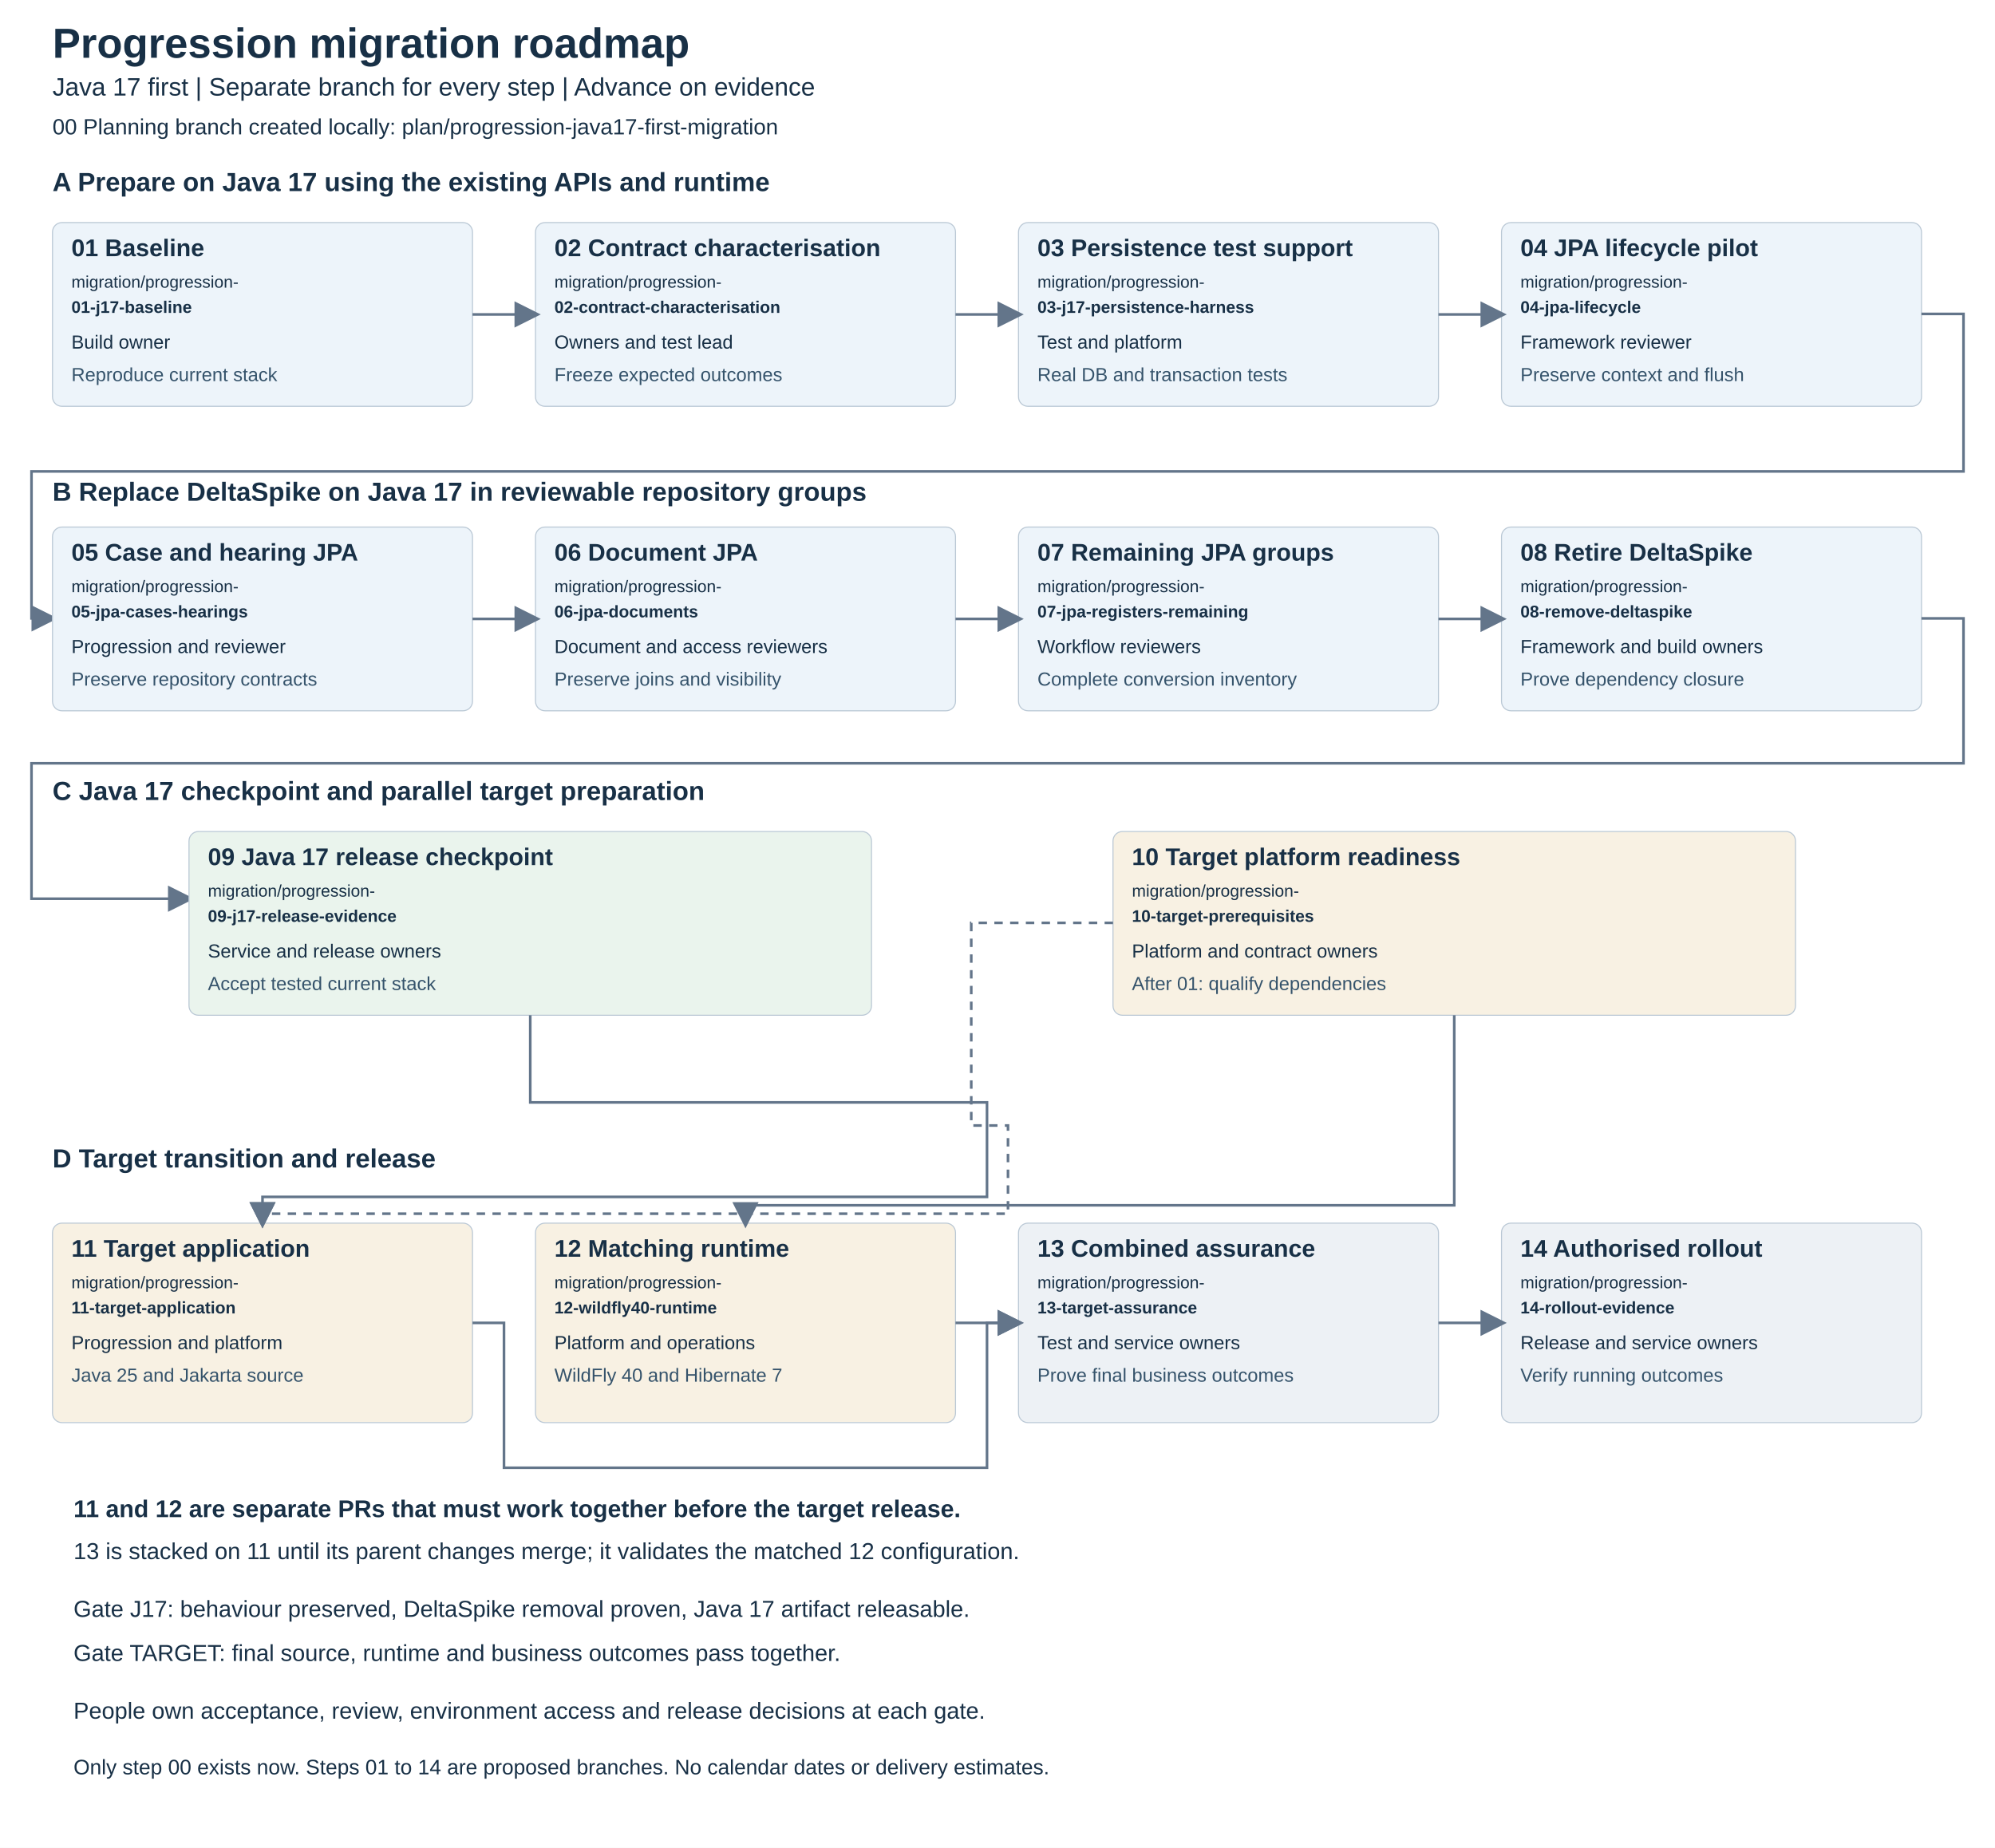
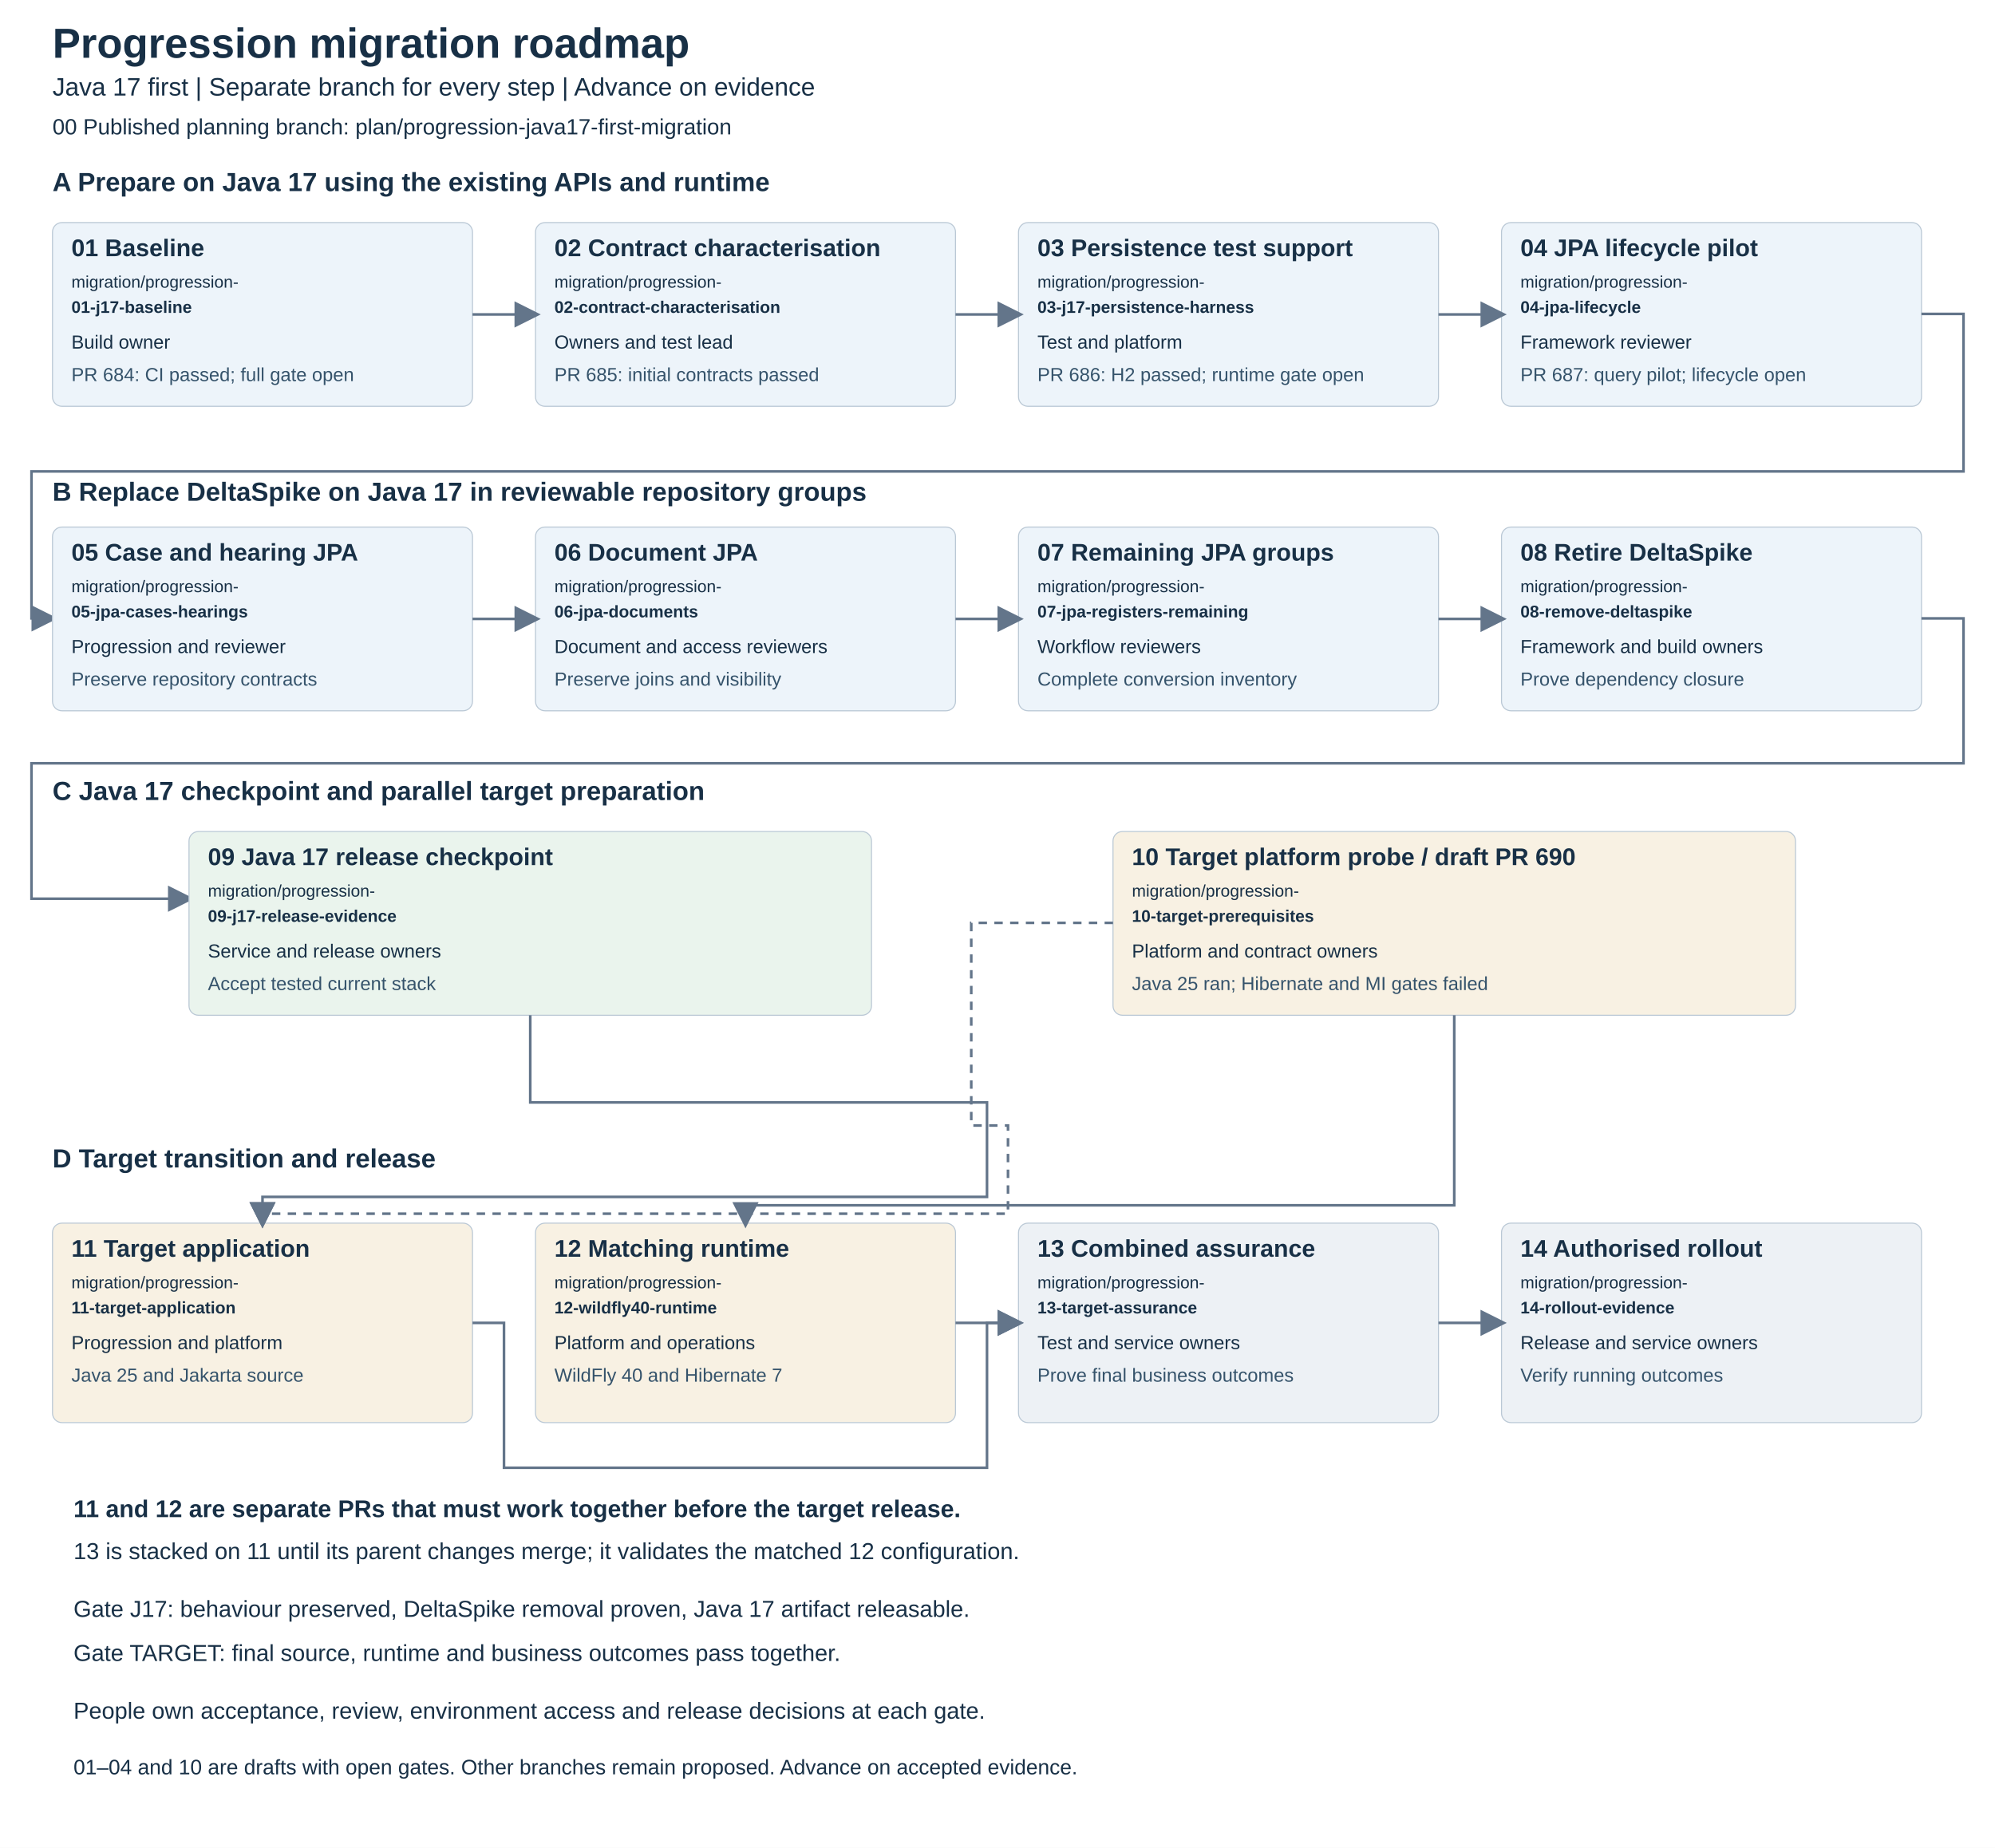
<svg xmlns="http://www.w3.org/2000/svg" width="1900" height="1760" viewBox="0 0 1900 1760" role="img" aria-labelledby="title desc">
  <defs>
    <marker id="arrow" markerWidth="10" markerHeight="10" refX="8" refY="5" orient="auto">
      <path d="M0 0L10 5L0 10Z" fill="#63758a" />
    </marker>
  </defs>
  <rect width="1900" height="1760" fill="#ffffff" />
  <text x="50" y="55" font-family="Arial,sans-serif" font-size="40" font-weight="700" fill="#183046">Progression migration roadmap</text>
  <text x="50" y="91" font-family="Arial,sans-serif" font-size="24" font-weight="400" fill="#183046">Java 17 first   |   Separate branch for every step   |   Advance on evidence</text>
-   <text x="50" y="128" font-family="Arial,sans-serif" font-size="21" font-weight="400" fill="#183046">00  Planning branch created locally: plan/progression-java17-first-migration</text>
+   <text x="50" y="128" font-family="Arial,sans-serif" font-size="21" font-weight="400" fill="#183046">00  Published planning branch: plan/progression-java17-first-migration</text>
  <text x="50" y="182" font-family="Arial,sans-serif" font-size="25" font-weight="700" fill="#183046">A  Prepare on Java 17 using the existing APIs and runtime</text>
  <rect x="50" y="212" width="400" height="175" rx="9" fill="#edf4fa" stroke="#bac8d5" />
  <text x="68" y="244" font-family="Arial,sans-serif" font-size="23" font-weight="700" fill="#183046">01  Baseline</text>
  <text x="68" y="274" font-family="Arial,sans-serif" font-size="16" font-weight="400" fill="#183046">migration/progression-</text>
  <text x="68" y="298" font-family="Arial,sans-serif" font-size="16" font-weight="700" fill="#183046">01-j17-baseline</text>
  <text x="68" y="332" font-family="Arial,sans-serif" font-size="18" font-weight="400" fill="#183046">Build owner</text>
-   <text x="68" y="363" font-family="Arial,sans-serif" font-size="18" font-weight="400" fill="#35536b">Reproduce current stack</text>
+   <text x="68" y="363" font-family="Arial,sans-serif" font-size="18" font-weight="400" fill="#35536b">PR 684: CI passed; full gate open</text>
  <rect x="510" y="212" width="400" height="175" rx="9" fill="#edf4fa" stroke="#bac8d5" />
  <text x="528" y="244" font-family="Arial,sans-serif" font-size="23" font-weight="700" fill="#183046">02  Contract characterisation</text>
  <text x="528" y="274" font-family="Arial,sans-serif" font-size="16" font-weight="400" fill="#183046">migration/progression-</text>
  <text x="528" y="298" font-family="Arial,sans-serif" font-size="16" font-weight="700" fill="#183046">02-contract-characterisation</text>
  <text x="528" y="332" font-family="Arial,sans-serif" font-size="18" font-weight="400" fill="#183046">Owners and test lead</text>
-   <text x="528" y="363" font-family="Arial,sans-serif" font-size="18" font-weight="400" fill="#35536b">Freeze expected outcomes</text>
+   <text x="528" y="363" font-family="Arial,sans-serif" font-size="18" font-weight="400" fill="#35536b">PR 685: initial contracts passed</text>
  <rect x="970" y="212" width="400" height="175" rx="9" fill="#edf4fa" stroke="#bac8d5" />
  <text x="988" y="244" font-family="Arial,sans-serif" font-size="23" font-weight="700" fill="#183046">03  Persistence test support</text>
  <text x="988" y="274" font-family="Arial,sans-serif" font-size="16" font-weight="400" fill="#183046">migration/progression-</text>
  <text x="988" y="298" font-family="Arial,sans-serif" font-size="16" font-weight="700" fill="#183046">03-j17-persistence-harness</text>
  <text x="988" y="332" font-family="Arial,sans-serif" font-size="18" font-weight="400" fill="#183046">Test and platform</text>
-   <text x="988" y="363" font-family="Arial,sans-serif" font-size="18" font-weight="400" fill="#35536b">Real DB and transaction tests</text>
+   <text x="988" y="363" font-family="Arial,sans-serif" font-size="18" font-weight="400" fill="#35536b">PR 686: H2 passed; runtime gate open</text>
  <rect x="1430" y="212" width="400" height="175" rx="9" fill="#edf4fa" stroke="#bac8d5" />
  <text x="1448" y="244" font-family="Arial,sans-serif" font-size="23" font-weight="700" fill="#183046">04  JPA lifecycle pilot</text>
  <text x="1448" y="274" font-family="Arial,sans-serif" font-size="16" font-weight="400" fill="#183046">migration/progression-</text>
  <text x="1448" y="298" font-family="Arial,sans-serif" font-size="16" font-weight="700" fill="#183046">04-jpa-lifecycle</text>
  <text x="1448" y="332" font-family="Arial,sans-serif" font-size="18" font-weight="400" fill="#183046">Framework reviewer</text>
-   <text x="1448" y="363" font-family="Arial,sans-serif" font-size="18" font-weight="400" fill="#35536b">Preserve context and flush</text>
+   <text x="1448" y="363" font-family="Arial,sans-serif" font-size="18" font-weight="400" fill="#35536b">PR 687: query pilot; lifecycle open</text>
  <path d="M450,299.5 L510,299.5" fill="none" stroke="#63758a" stroke-width="2.5" marker-end="url(#arrow)" />
  <path d="M910,299.5 L970,299.5" fill="none" stroke="#63758a" stroke-width="2.5" marker-end="url(#arrow)" />
  <path d="M1370,299.5 L1430,299.5" fill="none" stroke="#63758a" stroke-width="2.5" marker-end="url(#arrow)" />
  <path d="M1830,299 L1870,299 L1870,449 L30,449 L30,589 L50,589" fill="none" stroke="#63758a" stroke-width="2.5" marker-end="url(#arrow)" />
  <text x="50" y="477" font-family="Arial,sans-serif" font-size="25" font-weight="700" fill="#183046">B  Replace DeltaSpike on Java 17 in reviewable repository groups</text>
  <rect x="50" y="502" width="400" height="175" rx="9" fill="#edf4fa" stroke="#bac8d5" />
  <text x="68" y="534" font-family="Arial,sans-serif" font-size="23" font-weight="700" fill="#183046">05  Case and hearing JPA</text>
  <text x="68" y="564" font-family="Arial,sans-serif" font-size="16" font-weight="400" fill="#183046">migration/progression-</text>
  <text x="68" y="588" font-family="Arial,sans-serif" font-size="16" font-weight="700" fill="#183046">05-jpa-cases-hearings</text>
  <text x="68" y="622" font-family="Arial,sans-serif" font-size="18" font-weight="400" fill="#183046">Progression and reviewer</text>
  <text x="68" y="653" font-family="Arial,sans-serif" font-size="18" font-weight="400" fill="#35536b">Preserve repository contracts</text>
  <rect x="510" y="502" width="400" height="175" rx="9" fill="#edf4fa" stroke="#bac8d5" />
  <text x="528" y="534" font-family="Arial,sans-serif" font-size="23" font-weight="700" fill="#183046">06  Document JPA</text>
  <text x="528" y="564" font-family="Arial,sans-serif" font-size="16" font-weight="400" fill="#183046">migration/progression-</text>
  <text x="528" y="588" font-family="Arial,sans-serif" font-size="16" font-weight="700" fill="#183046">06-jpa-documents</text>
  <text x="528" y="622" font-family="Arial,sans-serif" font-size="18" font-weight="400" fill="#183046">Document and access reviewers</text>
  <text x="528" y="653" font-family="Arial,sans-serif" font-size="18" font-weight="400" fill="#35536b">Preserve joins and visibility</text>
  <rect x="970" y="502" width="400" height="175" rx="9" fill="#edf4fa" stroke="#bac8d5" />
  <text x="988" y="534" font-family="Arial,sans-serif" font-size="23" font-weight="700" fill="#183046">07  Remaining JPA groups</text>
  <text x="988" y="564" font-family="Arial,sans-serif" font-size="16" font-weight="400" fill="#183046">migration/progression-</text>
  <text x="988" y="588" font-family="Arial,sans-serif" font-size="16" font-weight="700" fill="#183046">07-jpa-registers-remaining</text>
  <text x="988" y="622" font-family="Arial,sans-serif" font-size="18" font-weight="400" fill="#183046">Workflow reviewers</text>
  <text x="988" y="653" font-family="Arial,sans-serif" font-size="18" font-weight="400" fill="#35536b">Complete conversion inventory</text>
  <rect x="1430" y="502" width="400" height="175" rx="9" fill="#edf4fa" stroke="#bac8d5" />
  <text x="1448" y="534" font-family="Arial,sans-serif" font-size="23" font-weight="700" fill="#183046">08  Retire DeltaSpike</text>
  <text x="1448" y="564" font-family="Arial,sans-serif" font-size="16" font-weight="400" fill="#183046">migration/progression-</text>
  <text x="1448" y="588" font-family="Arial,sans-serif" font-size="16" font-weight="700" fill="#183046">08-remove-deltaspike</text>
  <text x="1448" y="622" font-family="Arial,sans-serif" font-size="18" font-weight="400" fill="#183046">Framework and build owners</text>
  <text x="1448" y="653" font-family="Arial,sans-serif" font-size="18" font-weight="400" fill="#35536b">Prove dependency closure</text>
  <path d="M450,589.5 L510,589.5" fill="none" stroke="#63758a" stroke-width="2.5" marker-end="url(#arrow)" />
  <path d="M910,589.5 L970,589.5" fill="none" stroke="#63758a" stroke-width="2.5" marker-end="url(#arrow)" />
  <path d="M1370,589.5 L1430,589.5" fill="none" stroke="#63758a" stroke-width="2.5" marker-end="url(#arrow)" />
  <path d="M1830,589 L1870,589 L1870,727 L30,727 L30,856 L180,856" fill="none" stroke="#63758a" stroke-width="2.5" marker-end="url(#arrow)" />
  <text x="50" y="762" font-family="Arial,sans-serif" font-size="25" font-weight="700" fill="#183046">C  Java 17 checkpoint and parallel target preparation</text>
  <rect x="180" y="792" width="650" height="175" rx="9" fill="#eaf4ed" stroke="#bac8d5" />
  <text x="198" y="824" font-family="Arial,sans-serif" font-size="23" font-weight="700" fill="#183046">09  Java 17 release checkpoint</text>
  <text x="198" y="854" font-family="Arial,sans-serif" font-size="16" font-weight="400" fill="#183046">migration/progression-</text>
  <text x="198" y="878" font-family="Arial,sans-serif" font-size="16" font-weight="700" fill="#183046">09-j17-release-evidence</text>
  <text x="198" y="912" font-family="Arial,sans-serif" font-size="18" font-weight="400" fill="#183046">Service and release owners</text>
  <text x="198" y="943" font-family="Arial,sans-serif" font-size="18" font-weight="400" fill="#35536b">Accept tested current stack</text>
  <rect x="1060" y="792" width="650" height="175" rx="9" fill="#f8f1e3" stroke="#bac8d5" />
-   <text x="1078" y="824" font-family="Arial,sans-serif" font-size="23" font-weight="700" fill="#183046">10  Target platform readiness</text>
+   <text x="1078" y="824" font-family="Arial,sans-serif" font-size="23" font-weight="700" fill="#183046">10  Target platform probe / draft PR 690</text>
  <text x="1078" y="854" font-family="Arial,sans-serif" font-size="16" font-weight="400" fill="#183046">migration/progression-</text>
  <text x="1078" y="878" font-family="Arial,sans-serif" font-size="16" font-weight="700" fill="#183046">10-target-prerequisites</text>
  <text x="1078" y="912" font-family="Arial,sans-serif" font-size="18" font-weight="400" fill="#183046">Platform and contract owners</text>
-   <text x="1078" y="943" font-family="Arial,sans-serif" font-size="18" font-weight="400" fill="#35536b">After 01: qualify dependencies</text>
+   <text x="1078" y="943" font-family="Arial,sans-serif" font-size="18" font-weight="400" fill="#35536b">Java 25 ran; Hibernate and MI gates failed</text>
  <text x="50" y="1112" font-family="Arial,sans-serif" font-size="25" font-weight="700" fill="#183046">D  Target transition and release</text>
  <rect x="50" y="1165" width="400" height="190" rx="9" fill="#f8f1e3" stroke="#bac8d5" />
  <text x="68" y="1197" font-family="Arial,sans-serif" font-size="23" font-weight="700" fill="#183046">11  Target application</text>
  <text x="68" y="1227" font-family="Arial,sans-serif" font-size="16" font-weight="400" fill="#183046">migration/progression-</text>
  <text x="68" y="1251" font-family="Arial,sans-serif" font-size="16" font-weight="700" fill="#183046">11-target-application</text>
  <text x="68" y="1285" font-family="Arial,sans-serif" font-size="18" font-weight="400" fill="#183046">Progression and platform</text>
  <text x="68" y="1316" font-family="Arial,sans-serif" font-size="18" font-weight="400" fill="#35536b">Java 25 and Jakarta source</text>
  <rect x="510" y="1165" width="400" height="190" rx="9" fill="#f8f1e3" stroke="#bac8d5" />
  <text x="528" y="1197" font-family="Arial,sans-serif" font-size="23" font-weight="700" fill="#183046">12  Matching runtime</text>
  <text x="528" y="1227" font-family="Arial,sans-serif" font-size="16" font-weight="400" fill="#183046">migration/progression-</text>
  <text x="528" y="1251" font-family="Arial,sans-serif" font-size="16" font-weight="700" fill="#183046">12-wildfly40-runtime</text>
  <text x="528" y="1285" font-family="Arial,sans-serif" font-size="18" font-weight="400" fill="#183046">Platform and operations</text>
  <text x="528" y="1316" font-family="Arial,sans-serif" font-size="18" font-weight="400" fill="#35536b">WildFly 40 and Hibernate 7</text>
  <rect x="970" y="1165" width="400" height="190" rx="9" fill="#edf1f5" stroke="#bac8d5" />
  <text x="988" y="1197" font-family="Arial,sans-serif" font-size="23" font-weight="700" fill="#183046">13  Combined assurance</text>
  <text x="988" y="1227" font-family="Arial,sans-serif" font-size="16" font-weight="400" fill="#183046">migration/progression-</text>
  <text x="988" y="1251" font-family="Arial,sans-serif" font-size="16" font-weight="700" fill="#183046">13-target-assurance</text>
  <text x="988" y="1285" font-family="Arial,sans-serif" font-size="18" font-weight="400" fill="#183046">Test and service owners</text>
  <text x="988" y="1316" font-family="Arial,sans-serif" font-size="18" font-weight="400" fill="#35536b">Prove final business outcomes</text>
  <rect x="1430" y="1165" width="400" height="190" rx="9" fill="#edf1f5" stroke="#bac8d5" />
  <text x="1448" y="1197" font-family="Arial,sans-serif" font-size="23" font-weight="700" fill="#183046">14  Authorised rollout</text>
  <text x="1448" y="1227" font-family="Arial,sans-serif" font-size="16" font-weight="400" fill="#183046">migration/progression-</text>
  <text x="1448" y="1251" font-family="Arial,sans-serif" font-size="16" font-weight="700" fill="#183046">14-rollout-evidence</text>
  <text x="1448" y="1285" font-family="Arial,sans-serif" font-size="18" font-weight="400" fill="#183046">Release and service owners</text>
  <text x="1448" y="1316" font-family="Arial,sans-serif" font-size="18" font-weight="400" fill="#35536b">Verify running outcomes</text>
  <path d="M505,967 L505,1050 L940,1050 L940,1140 L250,1140 L250,1165" fill="none" stroke="#63758a" stroke-width="2.5" marker-end="url(#arrow)" />
  <path d="M1385,967 L1385,1148 L710,1148 L710,1165" fill="none" stroke="#63758a" stroke-width="2.5" marker-end="url(#arrow)" />
  <path d="M1060,879 L925,879 L925,1072 L960,1072 L960,1156 L250,1156 L250,1165" fill="none" stroke="#63758a" stroke-width="2.5" stroke-dasharray="8 7" marker-end="url(#arrow)" />
  <path d="M450,1260 L480,1260 L480,1398 L940,1398 L940,1260 L970,1260" fill="none" stroke="#63758a" stroke-width="2.5" marker-end="url(#arrow)" />
  <path d="M910,1260 L970,1260" fill="none" stroke="#63758a" stroke-width="2.5" marker-end="url(#arrow)" />
  <path d="M1370,1260.0 L1430,1260.0" fill="none" stroke="#63758a" stroke-width="2.5" marker-end="url(#arrow)" />
  <text x="70" y="1445" font-family="Arial,sans-serif" font-size="23" font-weight="700" fill="#183046">11 and 12 are separate PRs that must work together before the target release.</text>
  <text x="70" y="1485" font-family="Arial,sans-serif" font-size="22" font-weight="400" fill="#183046">13 is stacked on 11 until its parent changes merge; it validates the matched 12 configuration.</text>
  <text x="70" y="1540" font-family="Arial,sans-serif" font-size="22" font-weight="400" fill="#183046">Gate J17: behaviour preserved, DeltaSpike removal proven, Java 17 artifact releasable.</text>
  <text x="70" y="1582" font-family="Arial,sans-serif" font-size="22" font-weight="400" fill="#183046">Gate TARGET: final source, runtime and business outcomes pass together.</text>
  <text x="70" y="1637" font-family="Arial,sans-serif" font-size="22" font-weight="400" fill="#183046">People own acceptance, review, environment access and release decisions at each gate.</text>
-   <text x="70" y="1690" font-family="Arial,sans-serif" font-size="20" font-weight="400" fill="#183046">Only step 00 exists now. Steps 01 to 14 are proposed branches. No calendar dates or delivery estimates.</text>
+   <text x="70" y="1690" font-family="Arial,sans-serif" font-size="20" font-weight="400" fill="#183046">01–04 and 10 are drafts with open gates. Other branches remain proposed. Advance on accepted evidence.</text>
</svg>
